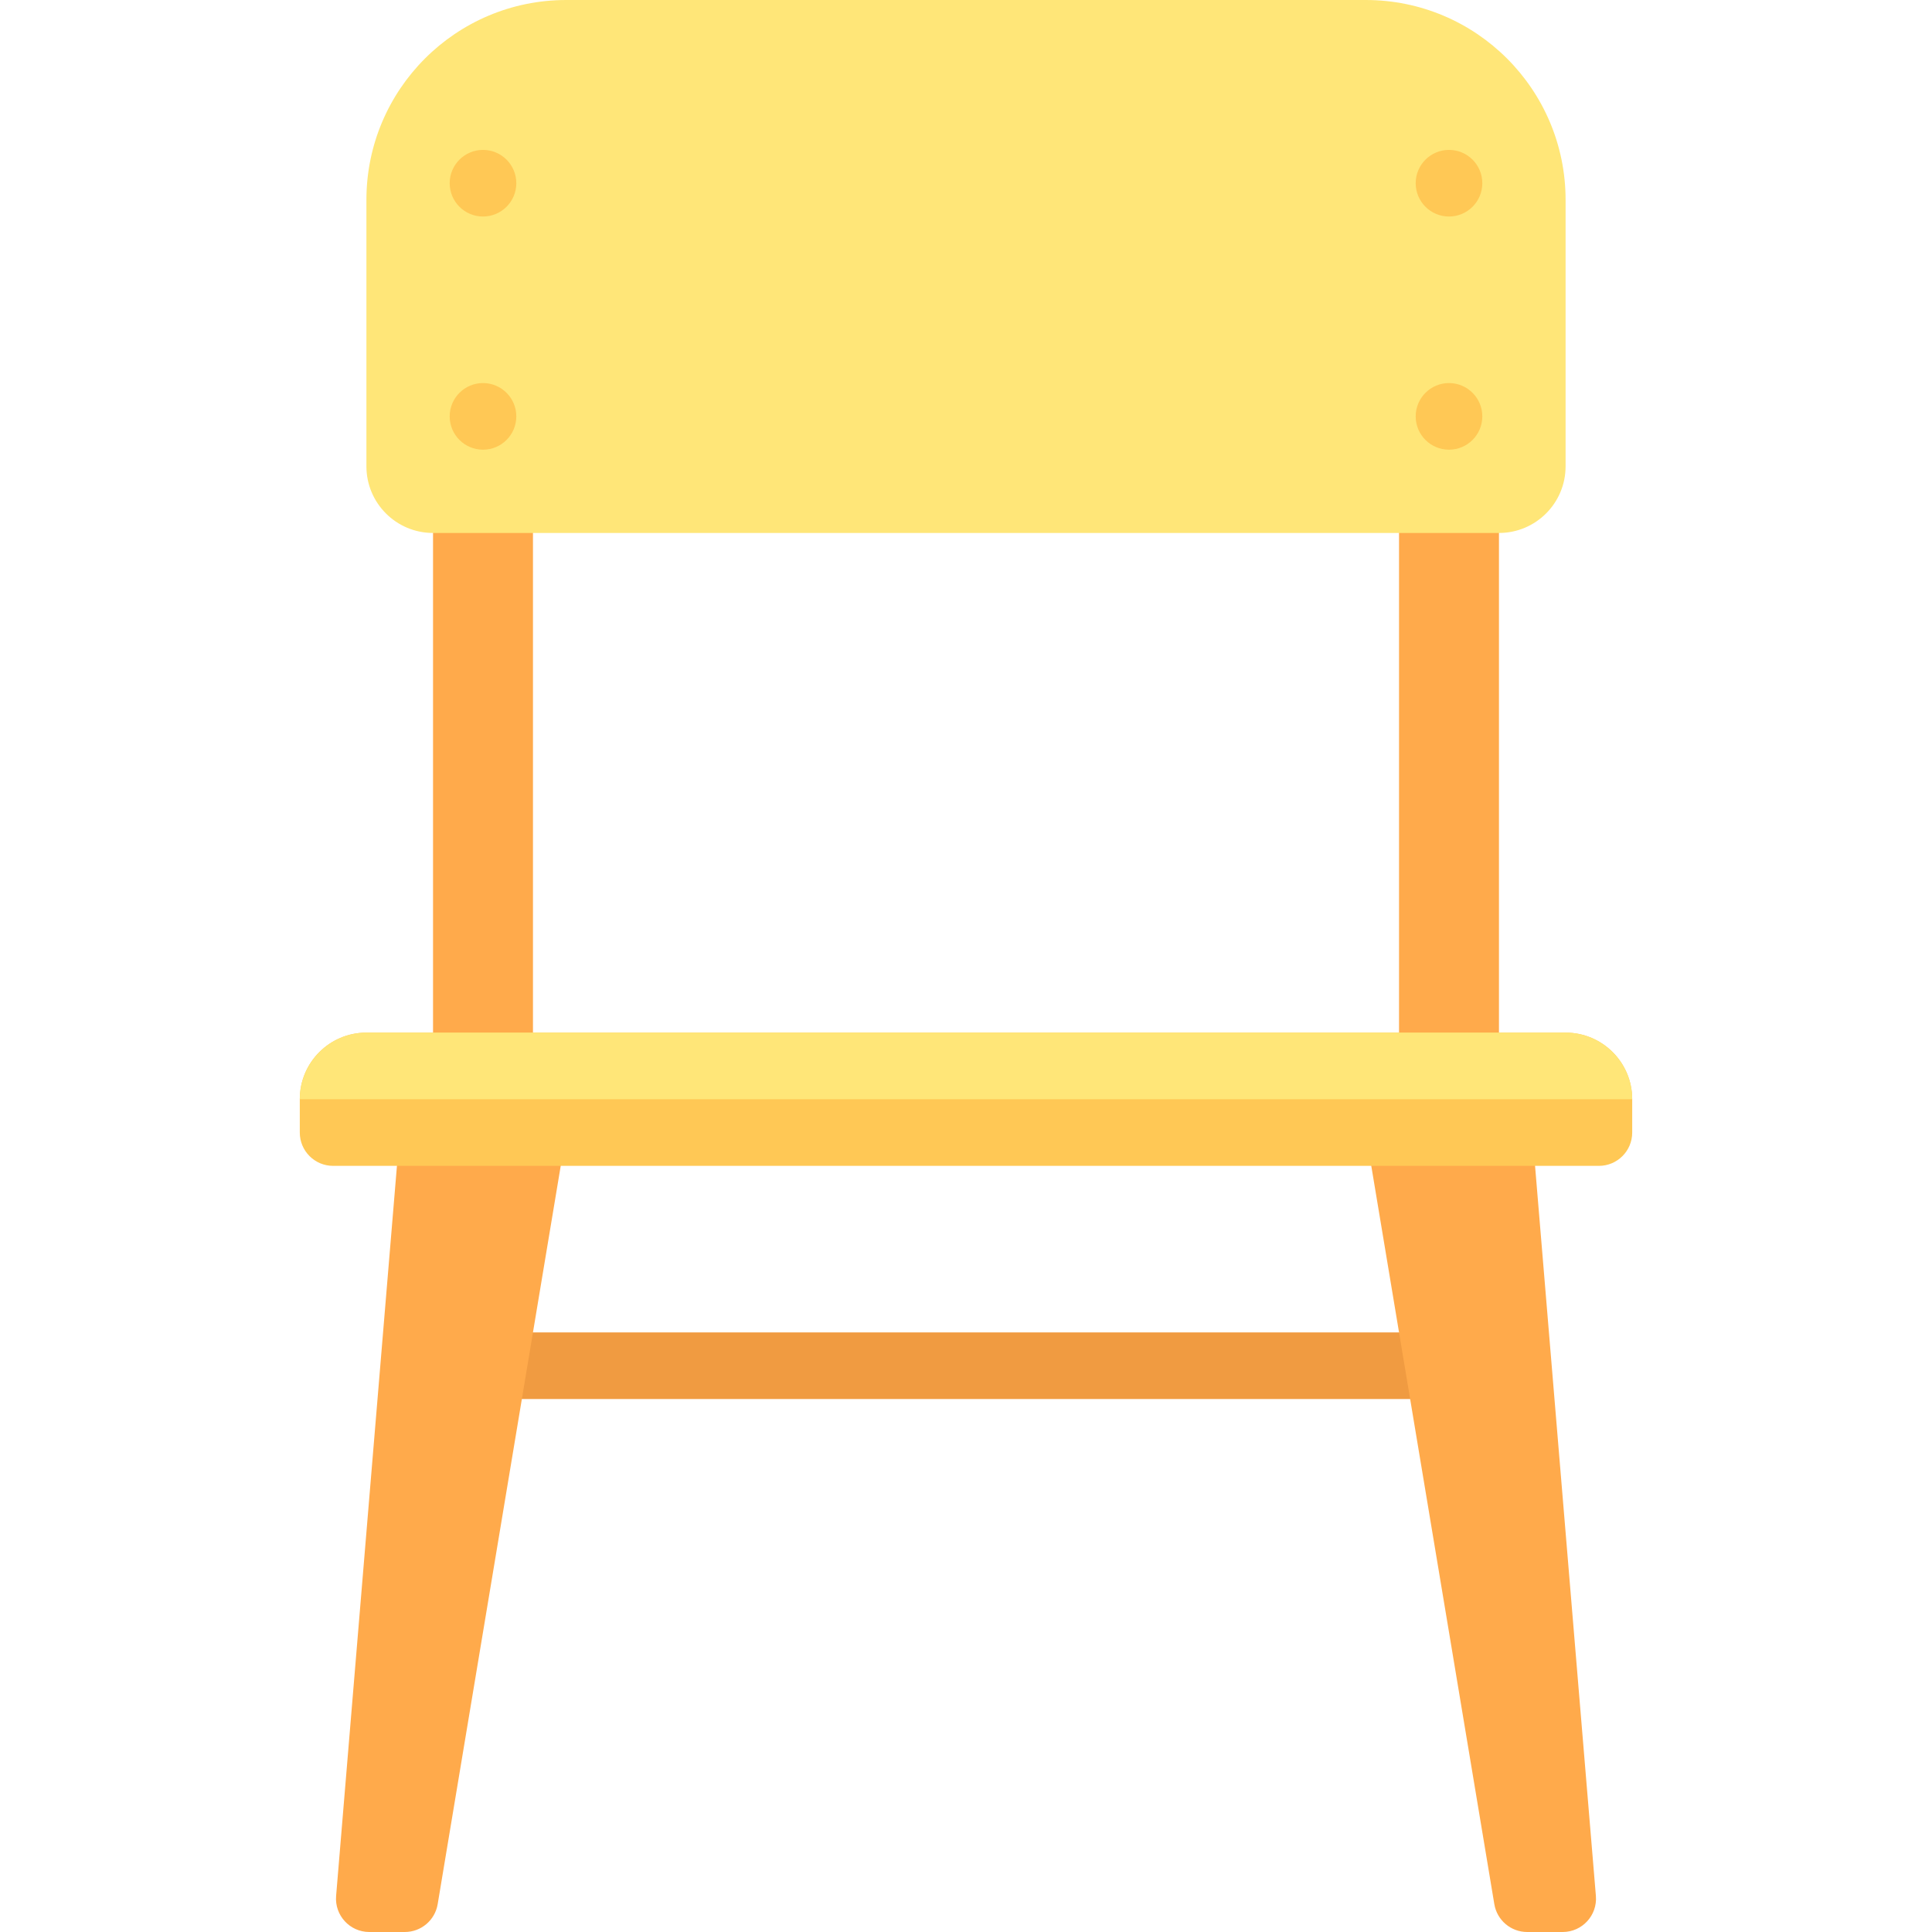
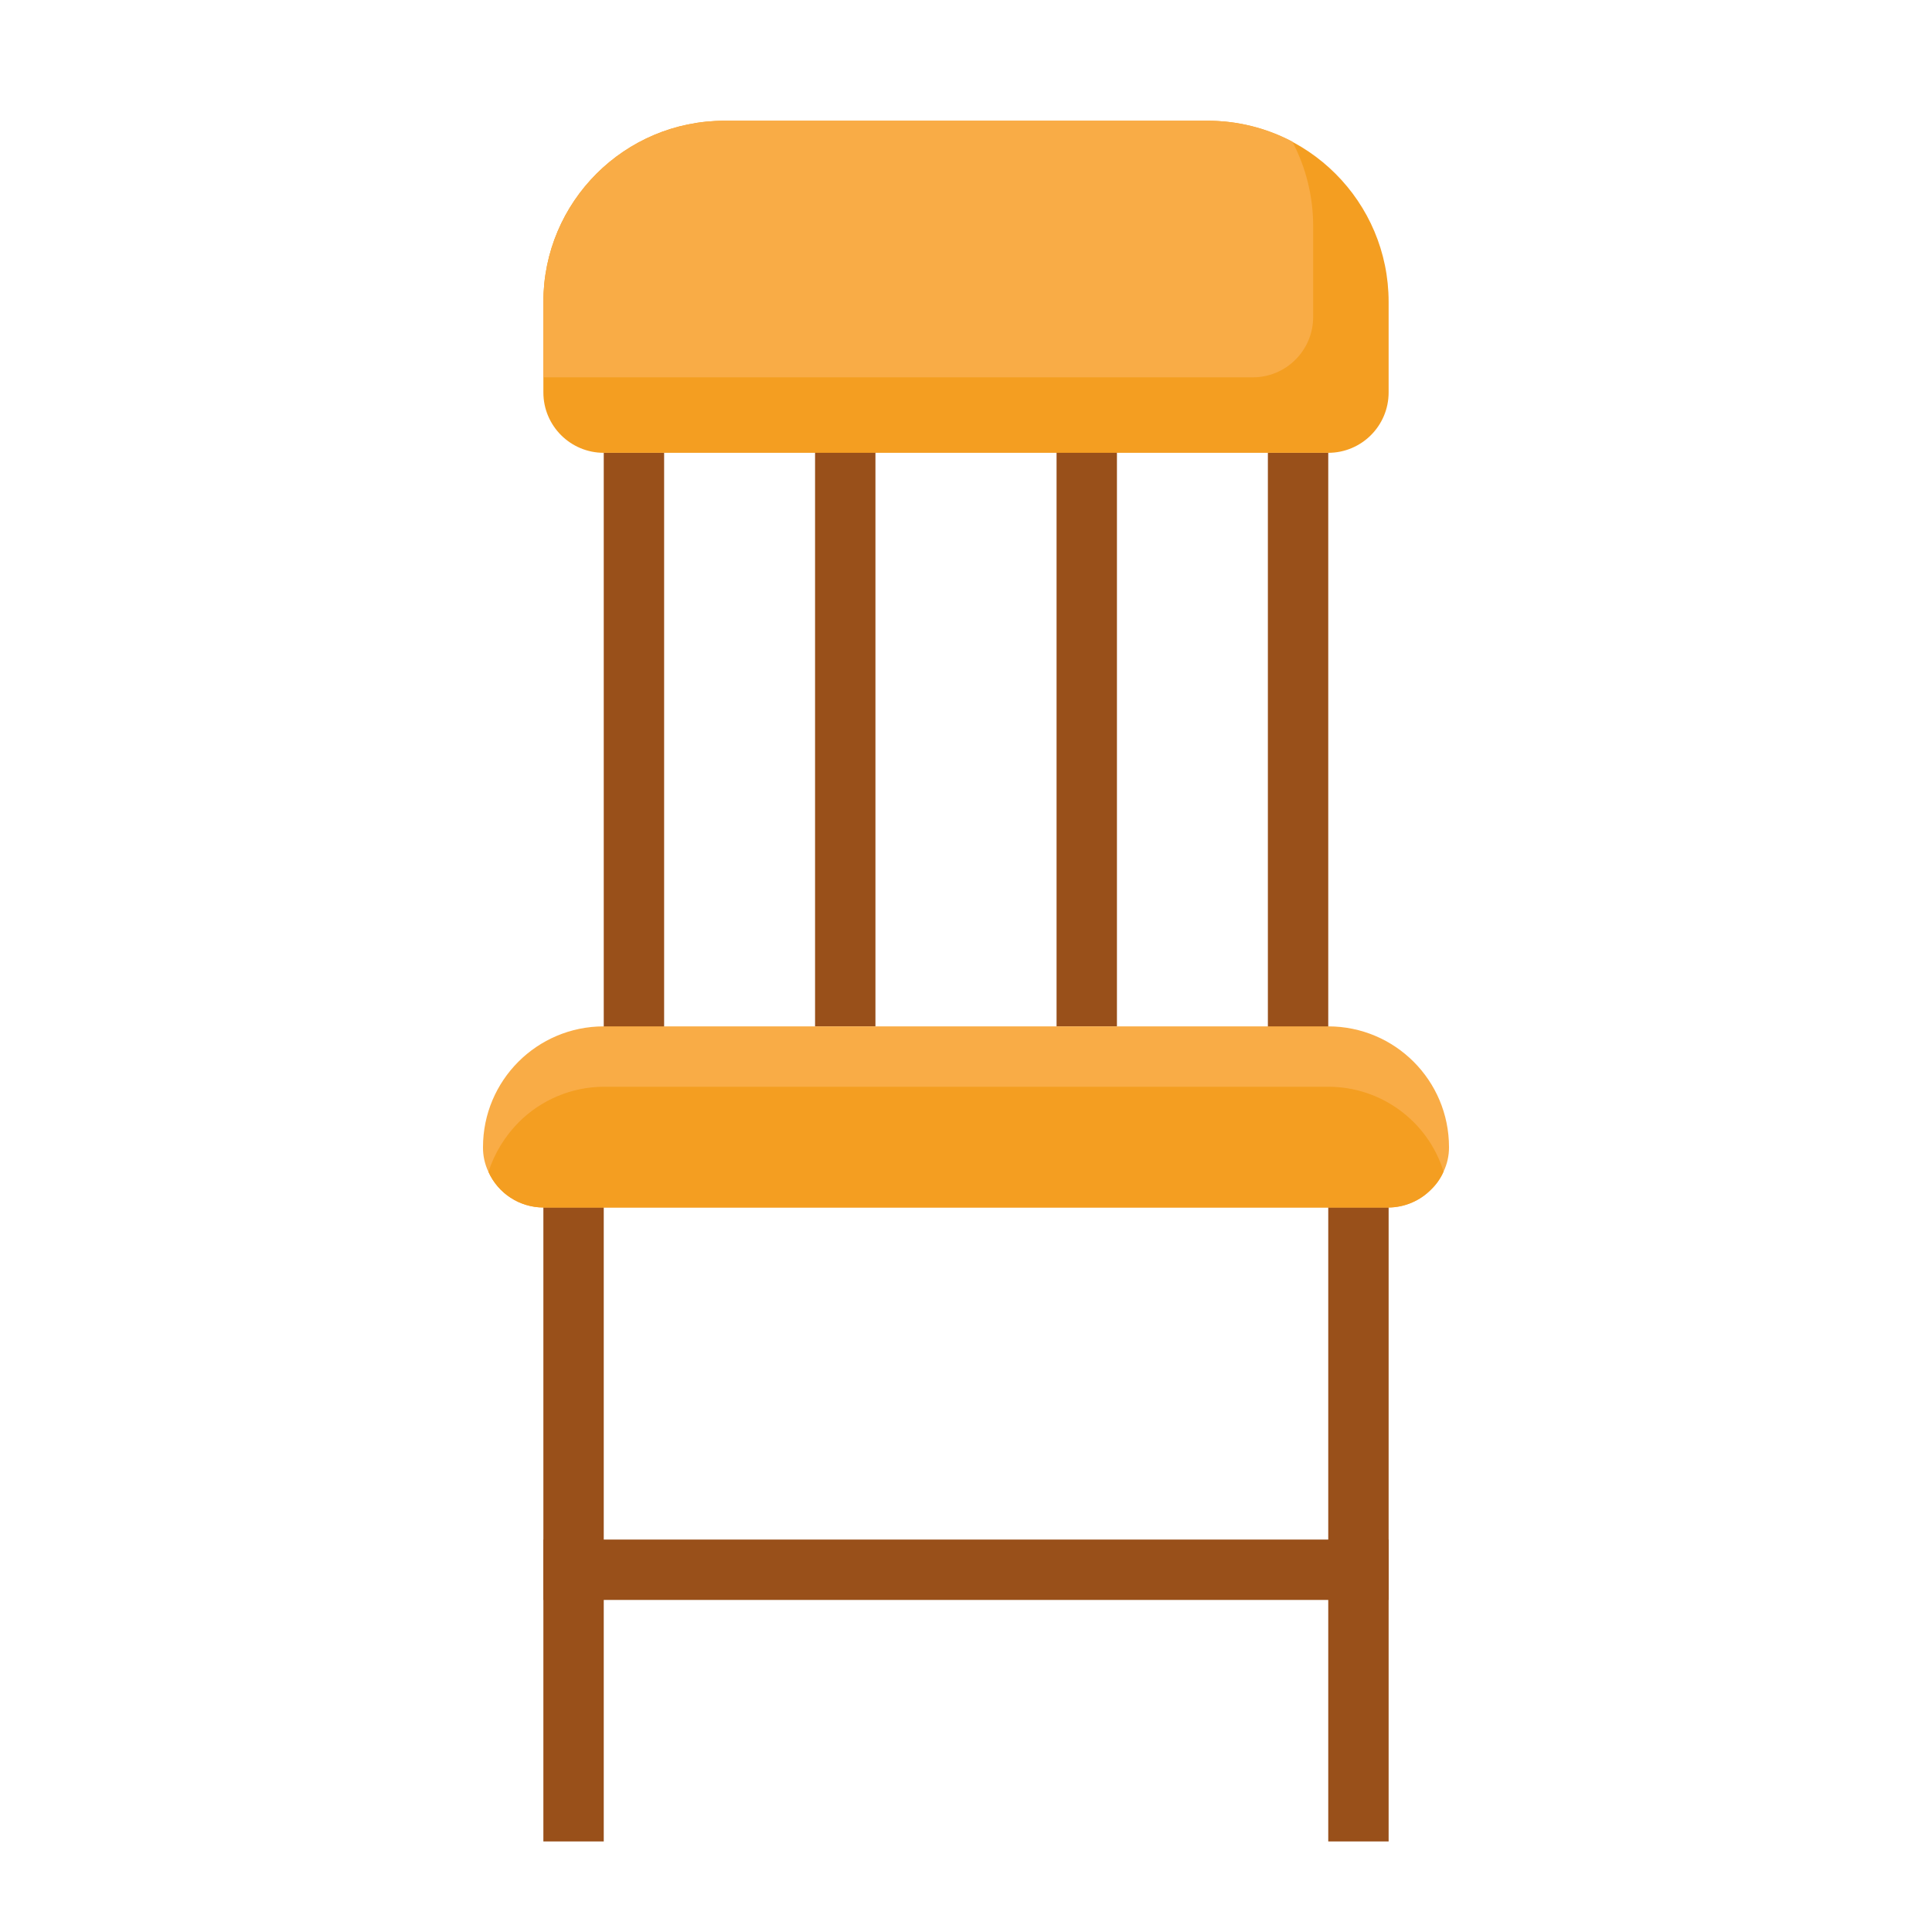
- <svg xmlns="http://www.w3.org/2000/svg" version="1.1" id="Layer_1" x="0px" y="0px" viewBox="0 0 512 512" style="enable-background:new 0 0 512 512;" xml:space="preserve">
-   <rect x="132.414" y="353.103" style="fill:#F09B41;" width="247.172" height="17.655" />
-   <g>
-     <rect x="114.759" y="132.414" style="fill:#FFAA4B;" width="26.483" height="150.069" />
-     <rect x="370.759" y="132.414" style="fill:#FFAA4B;" width="26.483" height="150.069" />
+ <svg xmlns="http://www.w3.org/2000/svg" height="512" viewBox="0 0 64 64" width="512">
+   <g id="Layer_21" data-name="Layer 21">
+     <g fill="#99501a">
+       <path d="m46 61h-2v-22h-24v22h-2v-24h28z" />
+       <path d="m18 51h28v2h-28z" />
+       <path d="m27 14h2v20h-2z" />
+       <path d="m35 14h2v20h-2z" />
+       <path d="m20 15h2v20h-2z" />
+       <path d="m42 15h2v20h-2z" />
+     </g>
+     <path d="m48 38a1.85 1.85 0 0 1 -.18.81 1.84 1.84 0 0 1 -.41.59 2 2 0 0 1 -1.41.6h-28a2 2 0 0 1 -1.82-1.18 1.85 1.85 0 0 1 -.18-.82 4 4 0 0 1 4-4h24a4 4 0 0 1 4 4z" fill="#f9ac46" />
+     <path d="m47.82 38.81a1.84 1.84 0 0 1 -.41.59 2 2 0 0 1 -1.41.6h-28a2 2 0 0 1 -1.82-1.18 4.18 4.18 0 0 1 1-1.64 4 4 0 0 1 2.82-1.18h24a4 4 0 0 1 3.82 2.81z" fill="#f49e21" />
+     <path d="m46 10v3a2 2 0 0 1 -2 2h-24a2 2 0 0 1 -2-2v-3a6 6 0 0 1 6-6h16a6 6 0 0 1 6 6z" fill="#f49e21" />
+     <path d="m43.5 7.5v3a2 2 0 0 1 -2 2h-23.5v-2.5a6 6 0 0 1 6-6h16a6 6 0 0 1 2.81.69 6 6 0 0 1 .69 2.81z" fill="#f9ac46" />
  </g>
-   <path style="fill:#FFE678;" d="M397.241,141.241H114.759c-9.751,0-17.655-7.904-17.655-17.655V52.966  C97.103,23.713,120.817,0,150.069,0h211.862c29.252,0,52.966,23.713,52.966,52.966v70.621  C414.897,133.337,406.993,141.241,397.241,141.241z" />
-   <g>
-     <path style="fill:#FFAA4B;" d="M105.931,300.138L89.073,502.439c-0.429,5.148,3.633,9.561,8.797,9.561h9.411   c4.316,0,7.998-3.121,8.707-7.377l34.081-204.486H105.931z" />
-     <path style="fill:#FFAA4B;" d="M406.069,300.138l16.859,202.301c0.429,5.146-3.633,9.561-8.797,9.561h-9.411   c-4.316,0-7.998-3.121-8.707-7.377l-34.081-204.486H406.069z" />
-   </g>
-   <path style="fill:#FFC855;" d="M423.724,308.966H88.276c-4.875,0-8.828-3.953-8.828-8.828v-8.828  c0-9.751,7.904-17.655,17.655-17.655h317.793c9.751,0,17.655,7.904,17.655,17.655v8.828  C432.552,305.013,428.599,308.966,423.724,308.966z" />
-   <path style="fill:#FFE678;" d="M414.897,273.655H97.103c-9.75,0-17.655,7.904-17.655,17.655h353.103  C432.552,281.559,424.647,273.655,414.897,273.655z" />
-   <g>
-     <circle style="fill:#FFC855;" cx="128" cy="110.345" r="8.828" />
-     <circle style="fill:#FFC855;" cx="128" cy="48.552" r="8.828" />
-     <circle style="fill:#FFC855;" cx="384" cy="110.345" r="8.828" />
-     <circle style="fill:#FFC855;" cx="384" cy="48.552" r="8.828" />
-   </g>
-   <g>
- </g>
-   <g>
- </g>
-   <g>
- </g>
-   <g>
- </g>
-   <g>
- </g>
-   <g>
- </g>
-   <g>
- </g>
-   <g>
- </g>
-   <g>
- </g>
-   <g>
- </g>
-   <g>
- </g>
-   <g>
- </g>
-   <g>
- </g>
-   <g>
- </g>
-   <g>
- </g>
</svg>
